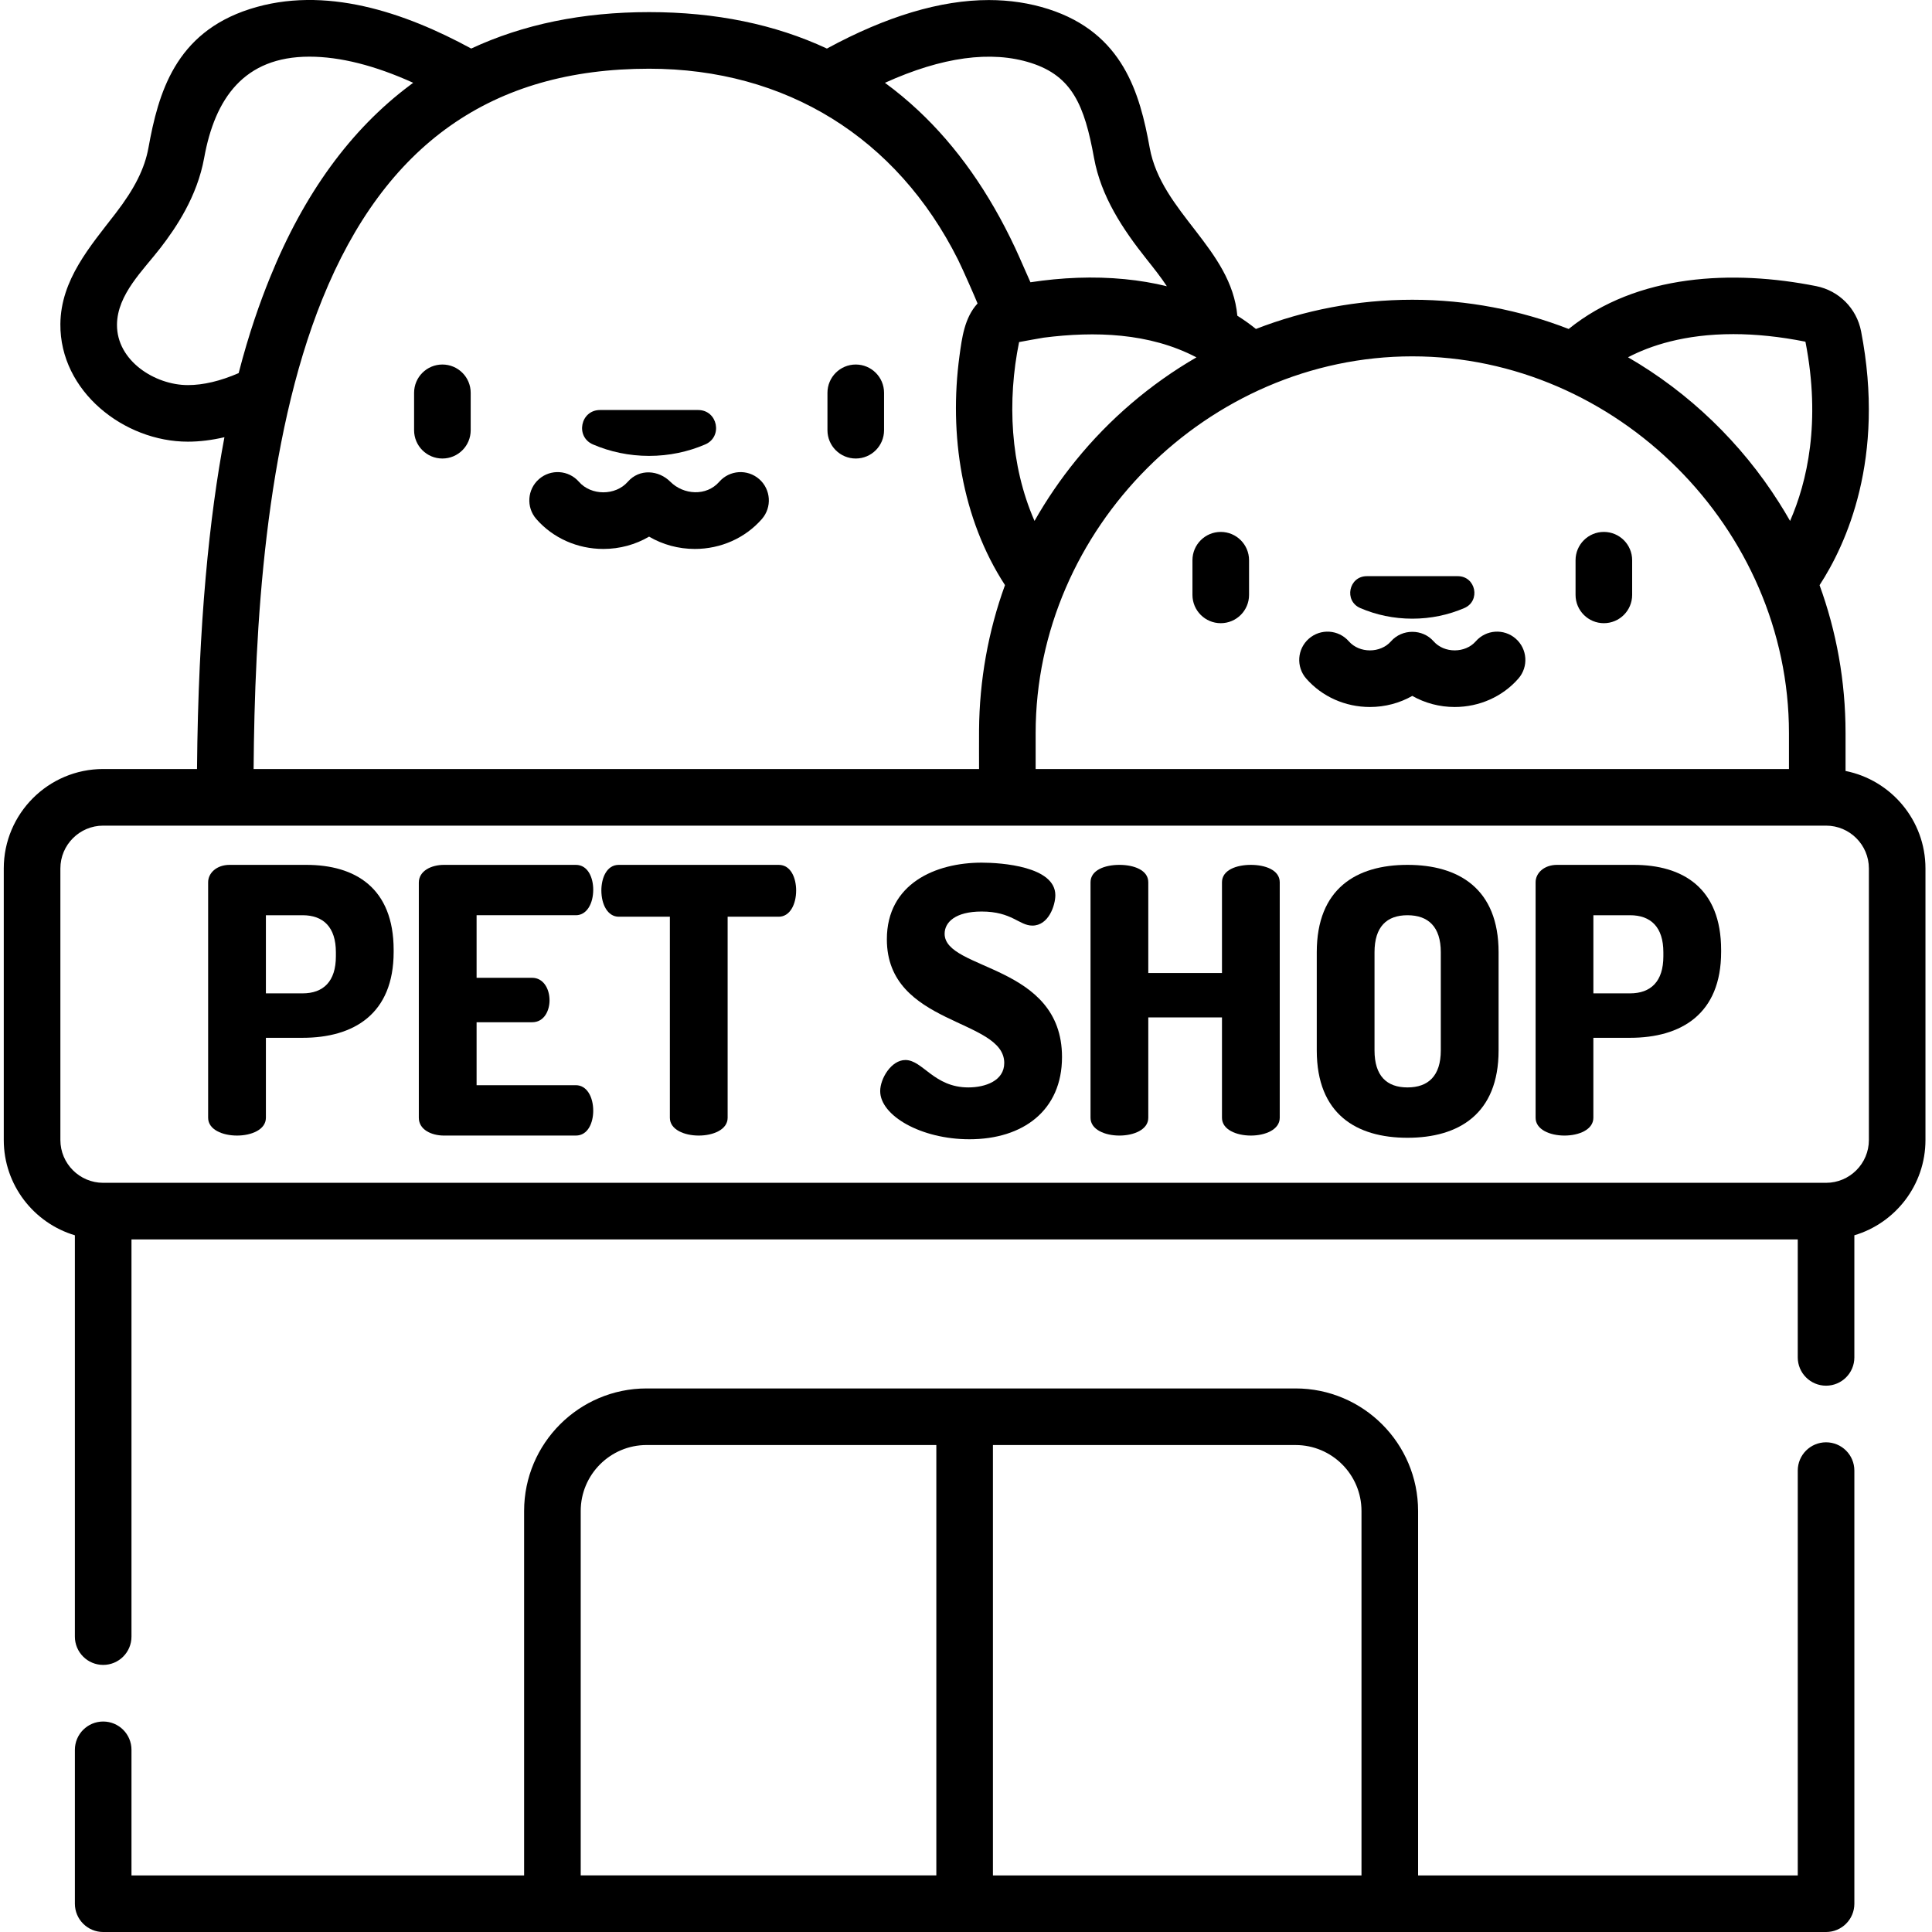
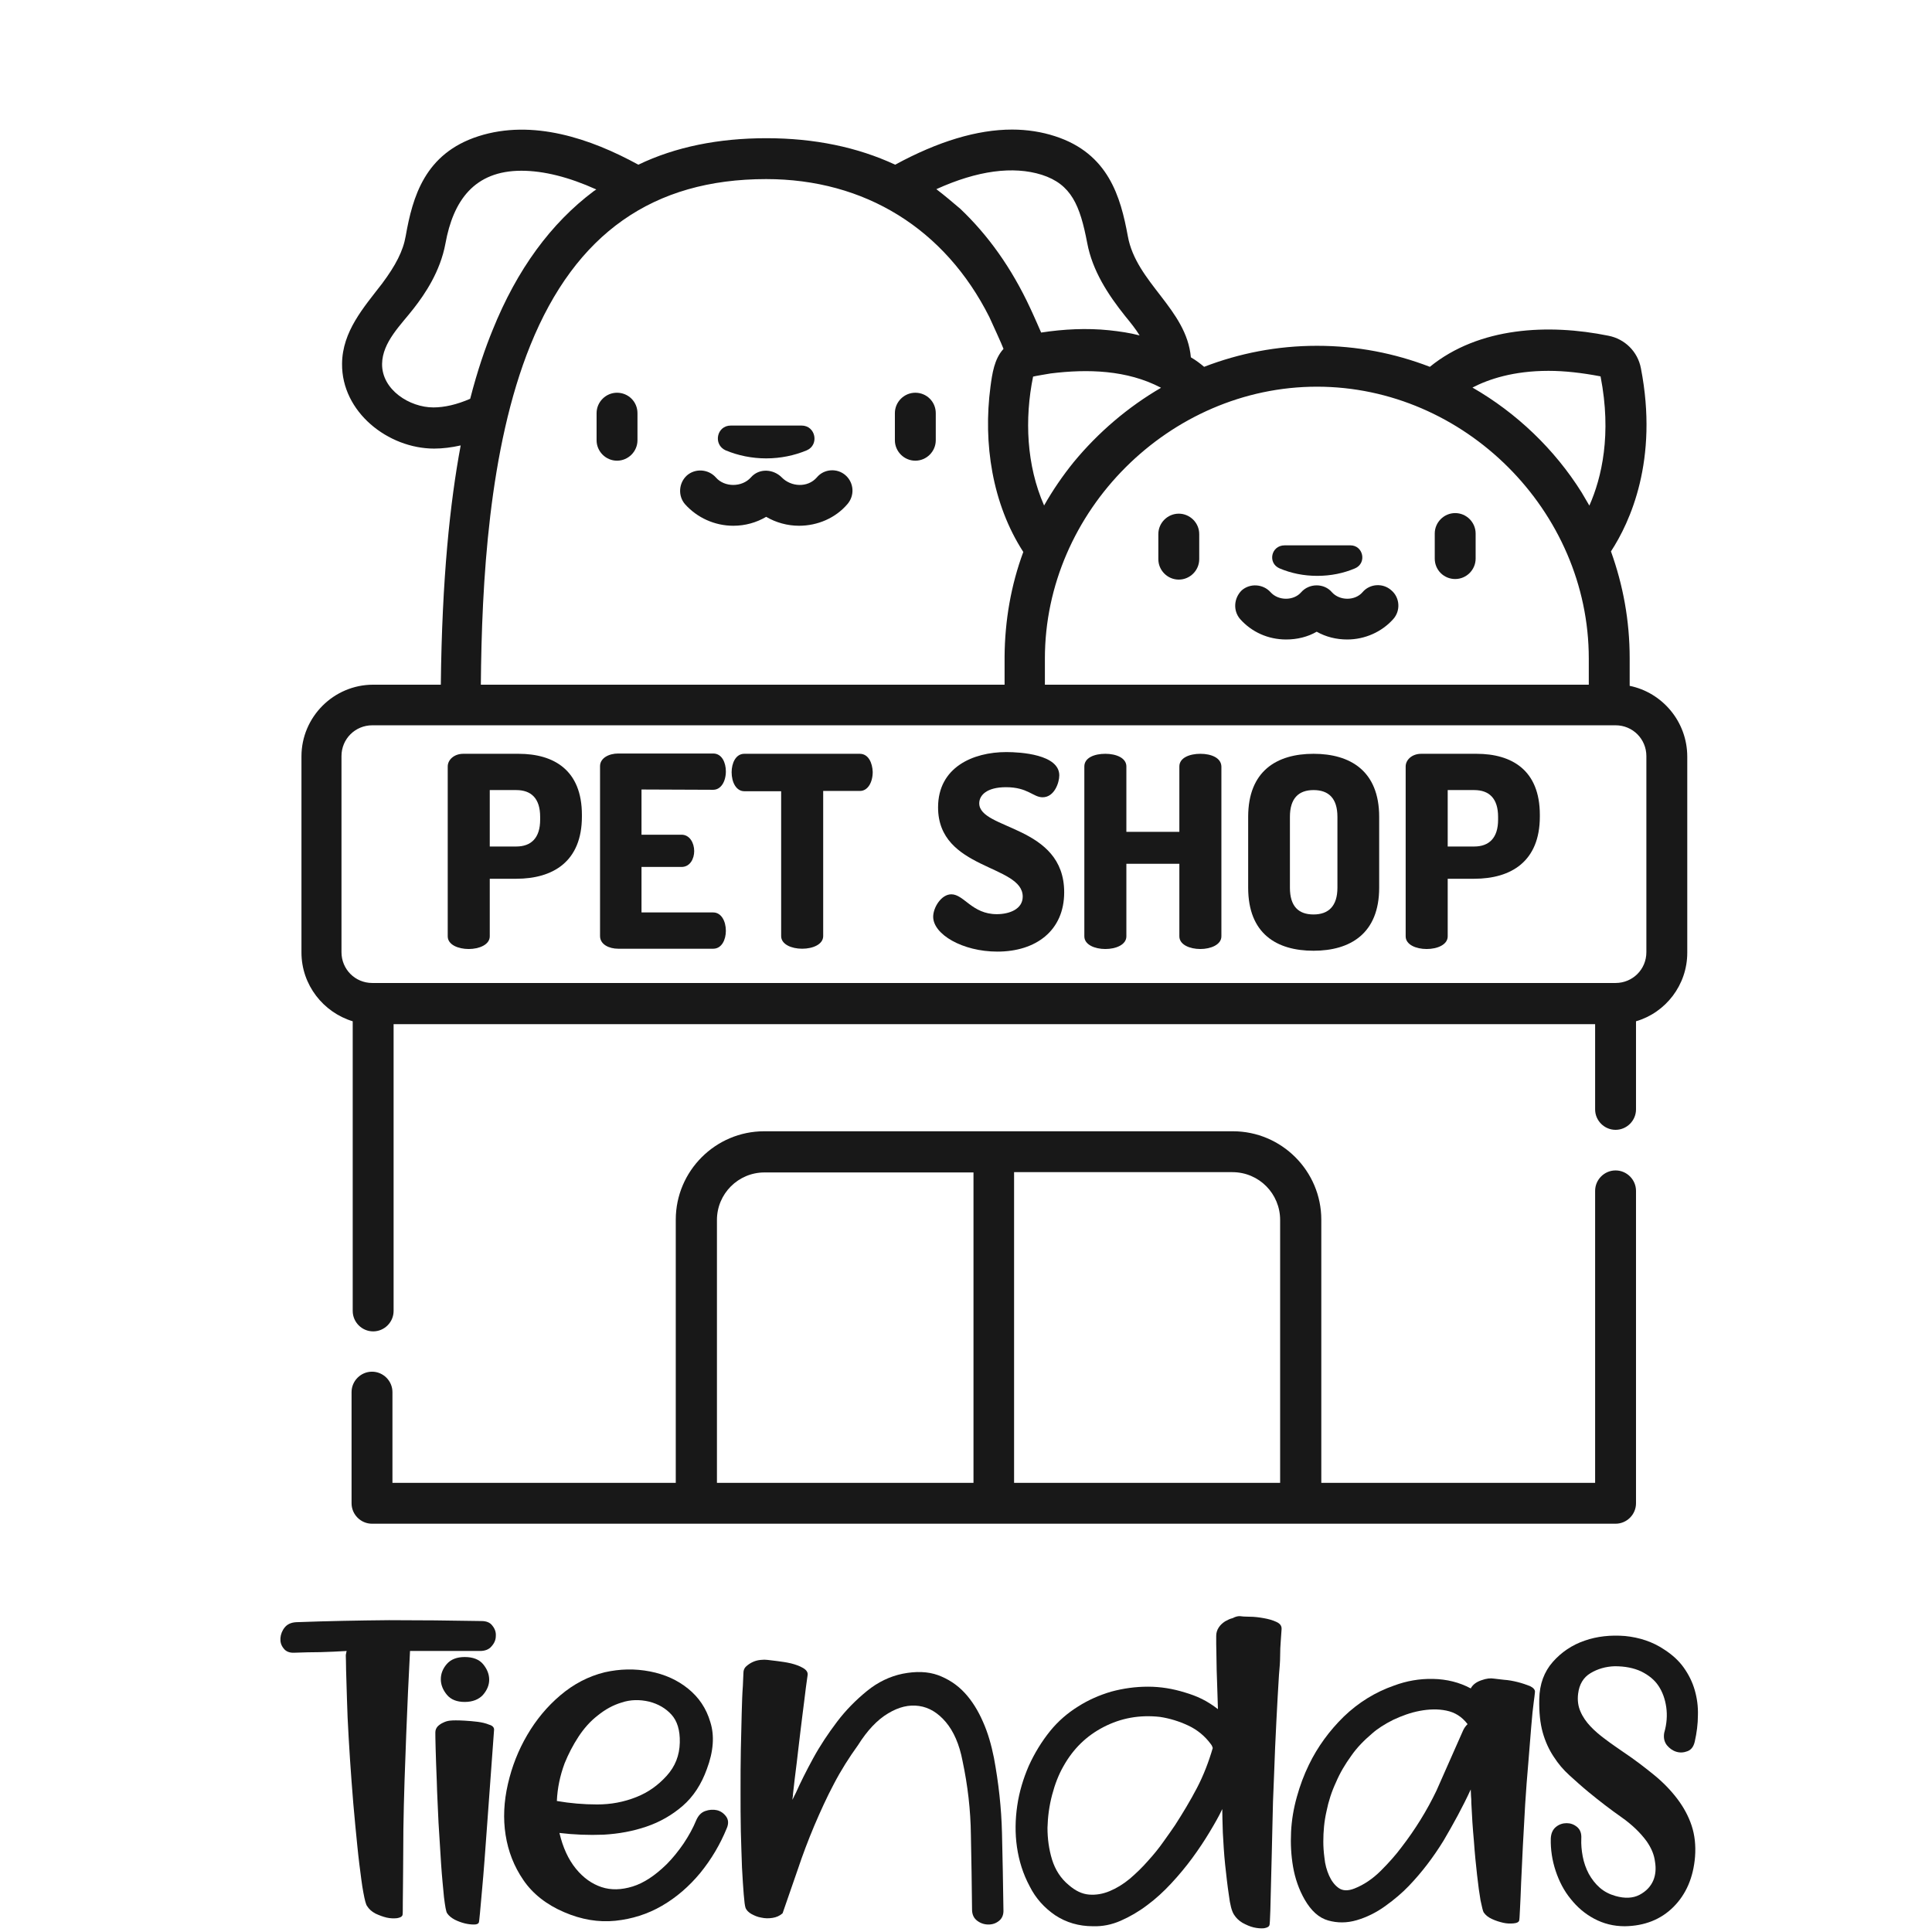
- <svg xmlns="http://www.w3.org/2000/svg" height="512pt" viewBox="-1 0 512 512.002" width="512pt">
-   <path d="m322.512 140.965c-4.141 0-7.5 3.359-7.5 7.5v9.188c0 4.145 3.359 7.5 7.5 7.5s7.5-3.355 7.5-7.5v-9.188c0-4.141-3.359-7.5-7.5-7.5zm0 0" />
-   <path d="m424.039 165.152c4.141 0 7.5-3.355 7.5-7.5v-9.188c0-4.141-3.359-7.5-7.5-7.5-4.141 0-7.5 3.359-7.5 7.5v9.188c0 4.145 3.359 7.5 7.5 7.5zm0 0" />
-   <path d="m359.492 161.145c4.191 1.805 8.859 2.812 13.785 2.812 4.922 0 9.594-1.008 13.781-2.812 4.398-1.895 3.059-8.453-1.73-8.453h-24.105c-4.789 0-6.129 6.559-1.73 8.453zm0 0" />
-   <path d="m345.164 179.832c4.184 4.785 10.336 7.531 16.879 7.531 4.012 0 7.875-1.035 11.23-2.941 3.355 1.906 7.223 2.941 11.234 2.941 6.543 0 12.695-2.746 16.879-7.531 2.727-3.121 2.41-7.859-.711-10.586-3.117-2.727-7.855-2.406-10.582.711-2.797 3.203-8.375 3.199-11.172 0-2.938-3.359-8.355-3.352-11.293 0-2.805 3.203-8.371 3.203-11.172 0-2.727-3.117-7.465-3.434-10.582-.711-3.121 2.727-3.438 7.465-.711 10.586zm0 0" />
-   <path d="m116.238 96.602c-4.141 0-7.5 3.355-7.5 7.5v9.91c0 4.145 3.359 7.5 7.5 7.5 4.145 0 7.5-3.355 7.5-7.5v-9.91c0-4.145-3.355-7.5-7.5-7.5zm0 0" />
-   <path d="m225.785 96.602c-4.141 0-7.5 3.355-7.5 7.5v9.91c0 4.145 3.359 7.5 7.5 7.5s7.5-3.355 7.5-7.5v-9.91c0-4.145-3.359-7.5-7.5-7.5zm0 0" />
-   <path d="m156.141 117.781c4.52 1.945 9.559 3.035 14.871 3.035s10.352-1.09 14.871-3.035c4.746-2.047 3.301-9.121-1.867-9.121h-26.008c-5.164 0-6.613 7.074-1.867 9.121zm0 0" />
-   <path d="m200.188 126.965c-3.121-2.723-7.855-2.406-10.582.715-3.418 3.906-9.473 3.473-12.945 0-3.109-3.113-8.195-3.547-11.293 0-3.254 3.719-9.695 3.719-12.945 0-2.727-3.121-7.465-3.441-10.582-.715-3.121 2.727-3.441 7.465-.711 10.586 4.402 5.035 10.879 7.926 17.766 7.926 4.344 0 8.52-1.152 12.117-3.262 3.602 2.113 7.777 3.262 12.121 3.262 6.887 0 13.363-2.891 17.766-7.926 2.727-3.121 2.406-7.855-.711-10.586zm0 0" />
-   <path d="m80.16 229.199h-20.312c-3.434 0-5.691 2.16-5.691 4.613v62.414c0 3.141 3.828 4.711 7.652 4.711 3.828 0 7.656-1.574 7.656-4.711v-21.195h9.715c13.543 0 24.141-6.281 24.141-22.77v-.492c0-16.484-10.203-22.57-23.16-22.57zm7.852 24.242c0 6.672-3.336 9.812-8.832 9.812h-9.715v-20.707h9.715c5.496 0 8.832 3.141 8.832 9.812zm0 0" />
-   <path d="m151.602 242.547c2.941 0 4.609-3.141 4.609-6.77 0-3.141-1.371-6.578-4.609-6.578h-34.938c-3.336 0-6.672 1.57-6.672 4.711v62.316c0 3.141 3.336 4.711 6.672 4.711h34.938c3.238 0 4.609-3.438 4.609-6.578 0-3.629-1.668-6.77-4.609-6.77h-26.301v-16.684h14.719c3.238 0 4.613-3.141 4.613-5.789 0-3.141-1.668-5.988-4.613-5.988h-14.719v-16.586h26.301zm0 0" />
-   <path d="m205.375 229.199h-42.395c-3.238 0-4.613 3.535-4.613 6.773 0 3.727 1.672 6.969 4.613 6.969h13.543v53.285c0 3.141 3.828 4.711 7.656 4.711 3.828 0 7.652-1.574 7.652-4.711v-53.285h13.543c2.945 0 4.613-3.242 4.613-6.969 0-3.238-1.375-6.773-4.613-6.773zm0 0" />
-   <path d="m249.336 247.453c0-3.043 2.844-5.887 9.812-5.887 8.047 0 9.914 3.727 13.445 3.727 4.316 0 6.082-5.395 6.082-8.047 0-7.652-14.324-8.633-19.527-8.633-12.266 0-25.121 5.594-25.121 20.312 0 22.965 31.109 20.902 31.109 32.777 0 4.711-5.004 6.477-9.52 6.477-9.125 0-12.07-7.262-16.684-7.262-3.727 0-6.672 4.906-6.672 8.242 0 6.477 10.793 12.758 23.648 12.758 14.23 0 24.535-7.652 24.535-21.785 0-24.73-31.109-22.867-31.109-32.68zm0 0" />
-   <path d="m330.488 229.199c-3.824 0-7.652 1.375-7.652 4.613v24.043h-19.527v-24.043c0-3.238-3.828-4.613-7.656-4.613s-7.652 1.375-7.652 4.613v62.414c0 3.141 3.824 4.711 7.652 4.711s7.656-1.574 7.656-4.711v-26.594h19.527v26.594c0 3.141 3.828 4.711 7.652 4.711 3.828 0 7.656-1.574 7.656-4.711v-62.414c0-3.238-3.828-4.613-7.656-4.613zm0 0" />
-   <path d="m371.996 229.199c-13.539 0-24.039 6.281-24.039 23.16v26.008c0 16.879 10.5 23.156 24.039 23.156 13.543 0 24.145-6.277 24.145-23.156v-26.008c0-16.879-10.602-23.16-24.145-23.16zm8.832 49.168c0 6.77-3.336 9.812-8.832 9.812-5.492 0-8.734-3.043-8.734-9.812v-26.008c0-6.77 3.242-9.812 8.734-9.812 5.496 0 8.832 3.043 8.832 9.812zm0 0" />
-   <path d="m431.957 229.199h-20.316c-3.434 0-5.691 2.16-5.691 4.613v62.414c0 3.141 3.828 4.711 7.656 4.711s7.652-1.574 7.652-4.711v-21.195h9.715c13.543 0 24.145-6.281 24.145-22.77v-.492c0-16.484-10.207-22.57-23.16-22.57zm7.852 24.242c0 6.672-3.336 9.812-8.832 9.812h-9.715v-20.707h9.715c5.496 0 8.832 3.141 8.832 9.812zm0 0" />
-   <path d="m482.926 512.004c4.145 0 7.5-3.359 7.5-7.5v-114.777c0-4.145-3.355-7.5-7.5-7.5-4.141 0-7.5 3.355-7.5 7.5v107.277h-100.617v-96.578c0-17.906-14.562-32.473-32.465-32.473h-171.984c-17.902 0-32.465 14.566-32.465 32.473v96.578h-104.051v-33.281c0-4.141-3.355-7.5-7.5-7.5-4.141 0-7.5 3.359-7.5 7.5v40.781c0 4.141 3.359 7.5 7.5 7.5zm-123.117-111.578v96.578h-97.672v-114.051h80.207c9.629 0 17.465 7.836 17.465 17.473zm-206.914 0c0-9.637 7.832-17.477 17.465-17.477h76.777v114.051h-94.242zm0 0" />
-   <path d="m488.09 204.316v-10.062c0-13.754-2.434-26.949-6.887-39.18 6.992-10.719 17.551-33.535 11.004-67.281-1.18-6.066-5.855-10.766-11.91-11.969-21.918-4.363-47.469-3.297-65.582 11.355-12.859-4.996-26.836-7.742-41.441-7.742-14.605 0-28.578 2.746-41.441 7.742-1.316-1.066-2.949-2.27-4.926-3.512-1.617-17.781-20.125-27.383-23.227-44.516-2.613-14.449-7.062-30.395-26.844-36.746-4.945-1.586-10.262-2.391-15.793-2.391-12.797 0-27.215 4.324-42.902 12.855-13.773-6.422-29.492-9.66-47.129-9.66-17.633 0-33.355 3.234-47.137 9.656-17.57-9.555-38.797-16.844-58.688-10.461-19.781 6.348-24.227 22.297-26.844 36.746-.992 5.496-3.672 10.848-8.68 17.355-6.762 8.785-14.555 17.625-14.664 29.371-.16 17.832 16.867 31.172 33.777 31.172 3.141 0 6.383-.41 9.699-1.18-3.926 20.859-6.922 49.004-7.266 87.93h-24.867c-14.523 0-26.344 11.82-26.344 26.348v71.965c0 11.922 7.965 22.016 18.844 25.254v106.355c0 4.141 3.359 7.5 7.5 7.5 4.145 0 7.5-3.359 7.5-7.5v-105.262h441.582v31.266c0 4.141 3.359 7.5 7.5 7.5 4.145 0 7.5-3.359 7.5-7.5v-32.359c10.883-3.238 18.844-13.328 18.844-25.25v-71.969c0-12.758-9.117-23.426-21.18-25.832zm-57.648-109.633c5.855-3.066 14.953-6.137 27.914-6.137 5.98 0 12.379.668 19.012 1.988.059.012.102.055.113.117 4.121 21.23.418 37.082-4.09 47.402-.93-1.648-1.918-3.27-2.93-4.867-9.973-15.773-23.855-29.168-40.02-38.504zm-57.164-.246c54.145 0 99.816 45.637 99.816 99.816v9.551h-199.637v-9.551c0-54.156 45.66-99.816 99.82-99.816zm-97.73-4.949c13.598-1.742 28.012-1.297 40.414 5.16.039.02.082.031.121.051-12.211 7.059-23.117 16.391-32 27.344-4.039 4.98-7.746 10.391-10.922 16.008-.016-.035-.031-.07-.047-.105-6.402-14.664-7.219-31.723-4.043-47.293.008-.039 6.457-1.16 6.477-1.164zm-42.031-67.543c15.125-6.852 28.18-8.645 38.738-5.254 10.875 3.492 14.145 11.203 16.668 25.137 1.852 10.242 7.617 18.918 13.984 26.918 1.863 2.34 3.75 4.715 5.324 7.113-3.566-.879-7.293-1.5-11.156-1.879-8.285-.812-16.742-.43-24.996.824-.035.008-2.875-6.594-4.027-9.047-6.914-14.758-15.492-26.922-25.703-36.484-2.793-2.613-5.742-5.074-8.832-7.328zm-184.738 80.109c-8.699 0-18.863-6.422-18.777-16.039.074-8.02 6.984-14.422 11.551-20.359 4.062-5.277 9.684-13.492 11.555-23.828 2.852-15.77 10.582-26.812 27.875-26.812 8.137 0 17.355 2.324 27.512 6.922-.289.211-.574.434-.859.648-15.684 11.727-28.086 28.746-37.098 51.008-2.637 6.512-5.547 14.645-8.293 25.285-4.859 2.109-9.375 3.176-13.465 3.176zm35.66-22.836c16.617-41.051 44.938-61.008 86.574-61.008 36.254 0 65.656 18.281 81.859 50.578 1.234 2.465 4.637 10.227 5.191 11.637-.016.016-.031.035-.047.051-3.414 3.746-4.098 9.059-4.754 13.926-2.789 20.676.555 42.957 12.07 60.656-4.461 12.266-6.777 25.328-6.871 38.383-.023 3.453 0 6.91 0 10.363h-192.254c.281-36.852 2.934-86.785 18.23-124.586zm409.836 222.898c0 6.254-5.09 11.344-11.348 11.344h-456.582c-6.254 0-11.344-5.09-11.344-11.344v-71.969c0-6.254 5.09-11.344 11.344-11.344h456.582c6.258 0 11.348 5.09 11.348 11.344zm0 0" />
+ <svg xmlns="http://www.w3.org/2000/svg" version="1.1" id="Layer_1" x="0px" y="0px" viewBox="-304 65 671 671" style="enable-background:new -304 65 671 671;" xml:space="preserve">
+   <style type="text/css">
+ 	.st0{fill:#181818;}
+ 	.st1{fill:none;}
+ 	.st2{enable-background:new    ;}
+ </style>
+   <path class="st0" d="M105.4,243.4c-3.9,0-7.1,3.2-7.1,7.1v8.7c0,3.9,3.2,7.1,7.1,7.1s7.1-3.2,7.1-7.1v-8.7  C112.5,246.5,109.2,243.4,105.4,243.4z" />
+   <path class="st0" d="M201.4,266.1c3.9,0,7.1-3.2,7.1-7.1v-8.7c0-3.9-3.2-7.1-7.1-7.1s-7.1,3.2-7.1,7.1v8.7  C194.3,263,197.5,266.1,201.4,266.1z" />
+   <path class="st0" d="M140.4,262.4c4,1.7,8.4,2.6,13.1,2.6s9.1-0.9,13.1-2.6c4.2-1.8,2.9-8-1.6-8h-22.8  C137.4,254.4,136.2,260.6,140.4,262.4z" />
+   <path class="st0" d="M126.7,280c4,4.5,9.7,7.1,16,7.1c3.8,0,7.5-0.9,10.6-2.7c3.2,1.8,6.8,2.7,10.6,2.7c6.1,0,12-2.6,16-7.1  c2.6-2.9,2.3-7.5-0.7-10c-2.9-2.6-7.5-2.3-10,0.7c-2.6,3-7.9,3-10.6,0c-2.7-3.2-7.9-3.2-10.7,0c-2.6,3-7.9,3-10.6,0  c-2.6-2.9-7.1-3.2-10-0.7C124.5,272.7,124.2,277.1,126.7,280z" />
+   <path class="st0" d="M-89.7,201.4c-3.9,0-7.1,3.2-7.1,7.1v9.4c0,3.9,3.2,7.1,7.1,7.1c3.9,0,7.1-3.2,7.1-7.1v-9.4  C-82.6,204.5-85.8,201.4-89.7,201.4z" />
+   <path class="st0" d="M13.9,201.4c-3.9,0-7.1,3.2-7.1,7.1v9.4c0,3.9,3.2,7.1,7.1,7.1s7.1-3.2,7.1-7.1v-9.4  C21,204.5,17.8,201.4,13.9,201.4z" />
+   <path class="st0" d="M-52,221.4c4.3,1.8,9.1,2.8,14.1,2.8s9.8-1,14.1-2.8c4.4-1.9,3.1-8.6-1.8-8.6h-24.6  C-55.1,212.8-56.4,219.4-52,221.4z" />
+   <path class="st0" d="M-10.3,230.1c-2.9-2.6-7.5-2.3-10,0.7c-3.2,3.7-9,3.3-12.2,0c-2.9-2.9-7.8-3.3-10.7,0c-3.1,3.5-9.2,3.5-12.2,0  c-2.6-2.9-7.1-3.2-10-0.7c-2.9,2.6-3.2,7.1-0.7,10c4.2,4.7,10.3,7.5,16.8,7.5c4.1,0,8-1.1,11.4-3.1c3.4,2,7.4,3.1,11.4,3.1  c6.5,0,12.7-2.7,16.8-7.5C-7.1,237.1-7.4,232.7-10.3,230.1z" />
+   <path class="st0" d="M-123.9,326.8h-19.2c-3.2,0-5.4,2.1-5.4,4.4v59c0,2.9,3.6,4.4,7.3,4.4c3.6,0,7.3-1.5,7.3-4.4v-20h9.2  c12.8,0,22.8-6,22.8-21.6V348C-101.9,332.5-111.6,326.8-123.9,326.8z M-116.4,349.7c0,6.3-3.1,9.3-8.3,9.3h-9.2v-19.6h9.2  c5.2,0,8.3,2.9,8.3,9.3V349.7z" />
+   <path class="st0" d="M-56.3,339.3c2.7,0,4.4-2.9,4.4-6.4c0-2.9-1.3-6.2-4.4-6.2h-33c-3.1,0-6.3,1.5-6.3,4.4v59  c0,2.9,3.1,4.4,6.3,4.4h33c3,0,4.4-3.2,4.4-6.2c0-3.4-1.6-6.4-4.4-6.4h-24.9v-15.8h13.9c3,0,4.4-2.9,4.4-5.5c0-2.9-1.6-5.7-4.4-5.7  h-13.9v-15.7L-56.3,339.3L-56.3,339.3z" />
+   <path class="st0" d="M-5.4,326.8h-40.1c-3,0-4.4,3.3-4.4,6.4c0,3.5,1.6,6.6,4.4,6.6h12.8v50.3c0,2.9,3.6,4.4,7.3,4.4  c3.7,0,7.3-1.5,7.3-4.4v-50.4h12.8c2.7,0,4.4-3,4.4-6.6C-1,330.1-2.3,326.8-5.4,326.8z" />
+   <path class="st0" d="M36.1,344c0-2.8,2.6-5.6,9.3-5.6c7.6,0,9.4,3.5,12.7,3.5c4.1,0,5.8-5.1,5.8-7.6c0-7.3-13.5-8.1-18.4-8.1  c-11.6,0-23.7,5.3-23.7,19.2c0,21.8,29.4,19.8,29.4,31c0,4.4-4.7,6.1-9,6.1c-8.6,0-11.4-6.9-15.8-6.9c-3.5,0-6.3,4.6-6.3,7.8  c0,6.1,10.2,12.1,22.3,12.1c13.4,0,23.2-7.3,23.2-20.6C65.6,351.5,36.1,353.3,36.1,344z" />
+   <path class="st0" d="M112.9,326.8c-3.6,0-7.3,1.3-7.3,4.4v22.7H87.2v-22.7c0-3-3.6-4.4-7.3-4.4s-7.3,1.3-7.3,4.4v59  c0,2.9,3.6,4.4,7.3,4.4s7.3-1.5,7.3-4.4V365h18.4v25.2c0,2.9,3.6,4.4,7.3,4.4c3.6,0,7.3-1.5,7.3-4.4v-59  C120.1,328.1,116.5,326.8,112.9,326.8z" />
+   <path class="st0" d="M152.2,326.8c-12.8,0-22.7,6-22.7,21.9v24.6c0,16,9.9,21.9,22.7,21.9s22.8-6,22.8-21.9v-24.6  C175,332.7,164.9,326.8,152.2,326.8z M160.5,373.3c0,6.4-3.1,9.3-8.3,9.3c-5.2,0-8.2-2.8-8.2-9.3v-24.6c0-6.4,3-9.3,8.2-9.3  s8.3,2.8,8.3,9.3V373.3z" />
+   <path class="st0" d="M208.8,326.8h-19.2c-3.2,0-5.4,2.1-5.4,4.4v59c0,2.9,3.6,4.4,7.3,4.4s7.3-1.5,7.3-4.4v-20h9.2  c12.8,0,22.8-6,22.8-21.6V348C230.8,332.5,221.1,326.8,208.8,326.8z M216.3,349.7c0,6.3-3.1,9.3-8.3,9.3h-9.2v-19.6h9.2  c5.2,0,8.3,2.9,8.3,9.3V349.7z" />
+   <path class="st0" d="M257.1,594.2c3.9,0,7.1-3.2,7.1-7.1V478.6c0-3.9-3.2-7.1-7.1-7.1s-7.1,3.2-7.1,7.1V580h-95.1v-91.4  c0-16.9-13.8-30.7-30.7-30.7H-38.6c-16.9,0-30.7,13.8-30.7,30.7V580h-98.4v-31.5c0-3.9-3.2-7.1-7.1-7.1c-3.9,0-7.1,3.2-7.1,7.1v38.6  c0,3.9,3.2,7.1,7.1,7.1L257.1,594.2L257.1,594.2z M140.6,488.7V580H48.2V472.1H124C133.3,472.1,140.6,479.6,140.6,488.7z M-55,488.7  c0-9.1,7.4-16.5,16.5-16.5h72.6V580H-55V488.7L-55,488.7z" />
+   <path class="st0" d="M262,303.2v-9.6c0-13.1-2.3-25.4-6.5-37.1c6.6-10.1,16.6-31.7,10.4-63.6c-1.1-5.8-5.6-10.2-11.3-11.3  c-20.7-4.2-44.9-3.1-62,10.8c-12.2-4.7-25.3-7.3-39.2-7.3s-27,2.6-39.2,7.3c-1.2-1-2.7-2.2-4.6-3.3c-1.5-16.8-19-25.9-21.9-42.1  c-2.5-13.6-6.7-28.7-25.3-34.7c-4.6-1.5-9.7-2.3-14.9-2.3c-12.1,0-25.7,4.1-40.6,12.2c-13.1-6.1-28.1-9.2-44.7-9.2s-31.6,3-44.5,9.2  c-16.6-9.1-36.7-15.9-55.5-9.9c-18.7,6-22.9,21.1-25.3,34.7c-0.9,5.2-3.5,10.2-8.2,16.5c-6.4,8.3-13.8,16.6-13.9,27.8  c-0.2,16.8,16,29.5,32,29.5c2.9,0,6.1-0.4,9.2-1.1c-3.7,19.8-6.5,46.3-6.9,83.1h-23.5c-13.7,0-24.9,11.2-24.9,24.9v68.1  c0,11.3,7.6,20.8,17.8,23.9v100.6c0,3.9,3.2,7.1,7.1,7.1s7.1-3.2,7.1-7.1v-99.6H250v29.6c0,3.9,3.2,7.1,7.1,7.1s7.1-3.2,7.1-7.1  v-30.6c10.3-3,17.8-12.6,17.8-23.8v-68.1C282,315.6,273.3,305.5,262,303.2z M207.4,199.6c5.6-2.9,14.2-5.8,26.4-5.8  c5.7,0,11.7,0.7,18,1.9c0.1,0,0.1,0.1,0.1,0.1c3.9,20,0.4,35.1-3.9,44.8c-0.9-1.5-1.8-3.1-2.7-4.6  C235.9,221,222.7,208.4,207.4,199.6z M153.4,199.3c51.2,0,94.4,43.1,94.4,94.4v9.1H58.9v-9.1C58.9,242.5,102.2,199.3,153.4,199.3z   M60.9,194.7c12.9-1.6,26.5-1.2,38.2,4.9c0,0,0.1,0,0.1,0.1c-11.5,6.7-21.8,15.5-30.3,25.8c-3.8,4.7-7.3,9.8-10.3,15.1v-0.1  c-6.1-13.9-6.8-30-3.8-44.7C54.9,195.7,60.9,194.7,60.9,194.7z M21.2,130.7c14.3-6.5,26.7-8.1,36.6-5c10.3,3.3,13.3,10.6,15.8,23.7  c1.8,9.6,7.2,17.9,13.2,25.4c1.8,2.2,3.6,4.4,5,6.7c-3.4-0.9-6.9-1.4-10.6-1.8c-7.8-0.8-15.8-0.4-23.6,0.8c0,0-2.7-6.2-3.8-8.5  c-6.5-14-14.7-25.4-24.3-34.5C26.9,135.3,24.1,132.9,21.2,130.7z M-153.5,206.5c-8.2,0-17.9-6.1-17.8-15.1c0.1-7.6,6.6-13.6,11-19.3  c3.9-5,9.2-12.8,11-22.5c2.7-14.9,10-25.3,26.4-25.3c7.7,0,16.5,2.2,26,6.5c-0.3,0.2-0.6,0.4-0.9,0.6  c-14.8,11.1-26.6,27.1-35.1,48.2c-2.5,6.1-5.2,13.8-7.8,23.9C-145.3,205.5-149.6,206.5-153.5,206.5z M-119.8,184.9  c15.7-38.8,42.6-57.7,81.9-57.7c34.3,0,62.1,17.3,77.5,47.9c1.1,2.4,4.4,9.6,4.9,11c0,0,0,0,0,0.1c-3.2,3.5-3.9,8.6-4.5,13.1  c-2.6,19.6,0.6,40.7,11.4,57.4c-4.3,11.6-6.4,23.9-6.5,36.3c0,3.3,0,6.5,0,9.8H-137C-136.7,267.8-134.3,220.7-119.8,184.9z   M267.8,395.7c0,6-4.8,10.7-10.7,10.7h-431.8c-6,0-10.7-4.8-10.7-10.7v-68.1c0-6,4.8-10.7,10.7-10.7h431.8c6,0,10.7,4.8,10.7,10.7  V395.7L267.8,395.7z" />
+   <rect x="-155.1" y="629.9" class="st1" width="399.6" height="114.6" />
+   <g class="st2">
+     <path class="st0" d="M-136.8,628c1.7,0,3,0.5,3.8,1.6c0.9,1.1,1.3,2.3,1.2,3.6c0,1.3-0.5,2.5-1.5,3.6c-0.9,1.1-2.3,1.6-4,1.6h-24.3   v0.1l-0.7,14.2c-0.2,4.2-0.4,8.9-0.6,14.3c-0.2,5.3-0.4,10.9-0.6,16.5c-0.2,5.7-0.3,11.3-0.4,16.7c0,5.5-0.1,10.4-0.1,14.7   c0,4.3-0.1,7.9-0.1,10.6c0,2.8,0,4.3-0.1,4.6c-0.2,0.6-0.8,0.9-1.9,1.1c-1.1,0.1-2.3,0.1-3.6-0.2c-1.3-0.3-2.6-0.8-3.9-1.4   c-1.3-0.7-2.2-1.5-2.9-2.6c-0.4-0.5-0.8-2-1.3-4.7c-0.5-2.6-0.9-6-1.4-9.9c-0.5-4-0.9-8.4-1.4-13.4c-0.5-5-0.9-10-1.3-15.3   c-0.4-5.1-0.7-10.1-1-15.1c-0.3-5-0.5-9.5-0.6-13.5c-0.1-4-0.2-7.4-0.3-10.1c0-2.7-0.1-4.3-0.1-4.9c0-0.3,0-0.5,0.1-0.8   c0-0.2,0.1-0.5,0.2-0.9c-3,0.2-6,0.3-9,0.4c-3,0-6,0.1-9.1,0.2c-1.7,0.1-3-0.4-3.8-1.5c-0.9-1.1-1.2-2.3-1.1-3.6   c0.1-1.3,0.6-2.6,1.5-3.7c0.9-1.1,2.2-1.7,4-1.8c10.8-0.4,21.5-0.6,32.2-0.7C-158.3,627.7-147.6,627.8-136.8,628z" />
+     <path class="st0" d="M-132.4,665.7c-0.9,12.2-1.7,23.2-2.4,32.9c-0.3,4.2-0.6,8.2-0.9,12.2c-0.3,4-0.6,7.6-0.9,10.8   c-0.3,3.2-0.5,5.8-0.7,7.8c-0.2,2-0.3,3.1-0.4,3.3c-0.2,0.5-0.8,0.7-1.7,0.7c-0.9,0-2-0.1-3.2-0.4c-1.2-0.3-2.3-0.7-3.5-1.3   c-1.1-0.6-2-1.3-2.6-2.2c-0.4-0.6-0.7-2.4-1.1-5.6c-0.3-3.2-0.7-7-1-11.5c-0.3-4.5-0.6-9.3-0.9-14.4c-0.2-5.1-0.5-9.9-0.6-14.3   c-0.2-4.4-0.3-8.3-0.4-11.4c-0.1-3.2-0.1-5-0.1-5.6c0-0.9,0.3-1.5,0.8-2.1c0.5-0.5,1.2-1,1.9-1.3c0.8-0.4,1.5-0.6,2.3-0.7   c0.8-0.1,1.5-0.1,2.1-0.1s1.6,0,3.1,0.1c1.5,0.1,3,0.2,4.5,0.4c1.5,0.2,2.8,0.5,4,1C-133,664.3-132.4,664.9-132.4,665.7z    M-142.6,656.1c-2.7,0-4.8-0.8-6.2-2.5c-1.4-1.7-2.1-3.5-2.1-5.4c0-1.9,0.7-3.7,2.1-5.3c1.4-1.6,3.5-2.4,6.2-2.4   c2.8,0,5,0.8,6.4,2.5c1.4,1.7,2.1,3.5,2.1,5.4c0,1.9-0.8,3.7-2.2,5.3C-137.7,655.2-139.8,656.1-142.6,656.1z" />
+     <path class="st0" d="M-62.2,697.2c0.7-1.6,1.7-2.7,3.1-3.2c1.4-0.5,2.8-0.6,4.1-0.3c1.3,0.3,2.4,1.1,3.2,2.2   c0.8,1.1,0.9,2.5,0.2,4.1c-2.3,5.6-5.3,10.7-9.2,15.5c-3.9,4.7-8.3,8.5-13.3,11.4c-5,2.9-10.4,4.6-16.2,5.2   c-5.8,0.6-11.8-0.4-17.8-3c-6.1-2.6-10.9-6.4-14.1-11.1c-3.3-4.8-5.3-10-6.2-15.7c-0.9-5.7-0.6-11.6,0.8-17.7   c1.4-6.1,3.6-11.7,6.7-17c3.1-5.3,6.9-9.9,11.5-13.8c4.6-3.9,9.7-6.6,15.4-8c5.3-1.2,10.5-1.3,15.7-0.3c5.2,1,9.6,3,13.3,6   c3.7,3,6.3,6.8,7.7,11.6c1.5,4.7,1.1,10.2-1.2,16.3c-1.9,5.3-4.7,9.6-8.4,12.8c-3.7,3.2-7.9,5.6-12.6,7.2   c-4.7,1.6-9.6,2.5-14.9,2.8c-5.2,0.2-10.3,0-15.3-0.6c1.2,5.1,3.1,9.2,5.7,12.4c2.6,3.2,5.6,5.3,8.9,6.4c3.3,1.1,6.9,1,10.8-0.2   c3.9-1.2,7.8-3.8,11.8-7.7c2.2-2.2,4.1-4.6,5.9-7.2C-64.8,702.6-63.3,699.9-62.2,697.2z M-67.9,670.2c0.1-4.3-0.9-7.5-2.9-9.7   c-2-2.2-4.6-3.7-7.7-4.5c-3.4-0.8-6.6-0.7-9.6,0.3c-3,0.9-5.7,2.4-8.3,4.5c-2.6,2-4.8,4.5-6.7,7.4c-1.9,2.9-3.5,6-4.8,9.2   c-1.6,4.3-2.5,8.6-2.7,13.1c4.6,0.8,9.3,1.2,14,1.2c4.7,0,9.2-0.8,13.7-2.6c4-1.6,7.4-4,10.4-7.3S-68,674.7-67.9,670.2z" />
+     <path class="st0" d="M41.2,675.5c1.6,8.6,2.6,17.4,2.8,26.2c0.2,8.9,0.4,17.7,0.5,26.5c0.1,1.7-0.4,3-1.5,3.9   c-1.1,0.9-2.3,1.3-3.7,1.3c-1.4,0-2.7-0.4-3.9-1.3c-1.2-0.9-1.8-2.2-1.8-3.9c-0.1-8.6-0.2-17.2-0.4-25.9   c-0.1-8.7-1.1-17.2-2.9-25.7c-1.1-5.8-3.1-10.3-5.8-13.5c-2.7-3.2-5.8-5.1-9.3-5.6c-3.5-0.5-7,0.3-10.8,2.6   c-3.7,2.2-7.2,5.9-10.4,11c-3.1,4.3-5.9,8.7-8.4,13.5c-2.5,4.7-4.7,9.6-6.8,14.5c-2.1,5-4,10-5.7,15.1c-1.8,5.1-3.5,10.2-5.3,15.3   c-1,0.9-2.2,1.4-3.5,1.6c-1.3,0.2-2.6,0.2-3.9-0.1c-1.3-0.2-2.4-0.7-3.5-1.3c-1-0.6-1.7-1.3-2-2.2c-0.2-0.6-0.4-2.1-0.6-4.6   c-0.2-2.5-0.4-5.6-0.6-9.3c-0.1-3.7-0.3-7.8-0.4-12.5c-0.1-4.6-0.1-9.4-0.1-14.2s0-9.6,0.1-14.3c0.1-4.7,0.2-8.9,0.3-12.6   c0.1-3.7,0.2-6.9,0.4-9.4c0.1-2.5,0.2-4,0.2-4.6c0-0.9,0.3-1.7,1-2.3c0.7-0.6,1.4-1.1,2.3-1.5c0.9-0.4,1.7-0.6,2.7-0.7   c0.9-0.1,1.7-0.1,2.4,0c0.7,0.1,1.8,0.2,3.3,0.4s3.1,0.4,4.8,0.8c1.6,0.4,3,0.9,4.2,1.6c1.2,0.7,1.7,1.5,1.6,2.4   c-0.4,2.7-0.8,5.8-1.2,9.2c-0.4,3.4-0.9,6.8-1.3,10.4c-0.4,3.6-0.9,7.3-1.3,11c-0.5,3.7-0.9,7.4-1.3,10.9c0,0.4,0,0.7-0.1,1   c0,0.3-0.1,0.6-0.1,0.9c0.2-0.4,0.4-0.8,0.6-1.2c0.2-0.4,0.4-0.8,0.6-1.2c1.6-3.6,3.6-7.6,6-12s5.2-8.6,8.3-12.7   c3.1-4.1,6.6-7.6,10.4-10.7c3.8-3.1,8-5.1,12.4-6c4.6-0.9,8.7-0.8,12.3,0.5c3.5,1.3,6.6,3.3,9.2,6.1c2.6,2.8,4.7,6.2,6.4,10.1   C39.1,666.8,40.3,671,41.2,675.5z" />
+     <path class="st0" d="M126.6,626.3c0.7,0.1,1.8,0.2,3.4,0.2c1.6,0,3.2,0.2,4.9,0.5c1.7,0.3,3.1,0.7,4.4,1.3c1.3,0.6,1.9,1.4,1.8,2.6   c-0.1,1.2-0.2,2.6-0.3,4.3c-0.1,1.3-0.2,3-0.2,5c0,2-0.2,4.2-0.4,6.5c-0.3,4.7-0.6,10.1-0.9,16c-0.3,6-0.6,12.2-0.8,18.6   c-0.3,6.3-0.5,12.6-0.6,18.7c-0.1,6.1-0.3,11.6-0.4,16.5c-0.1,4.9-0.2,8.9-0.3,12c-0.1,3.1-0.2,4.8-0.3,5.1   c-0.2,0.6-0.8,0.9-1.9,1.1c-1.1,0.1-2.3,0-3.6-0.3c-1.3-0.3-2.6-0.9-3.9-1.6c-1.3-0.8-2.2-1.7-2.9-2.8c-0.8-1.2-1.4-3.5-1.8-6.8   c-0.5-3.3-0.9-6.9-1.3-10.6c-0.4-3.8-0.6-7.5-0.8-11.1c-0.1-3.6-0.2-6.3-0.2-8.2c-1.1,2.4-2.6,5-4.4,8s-3.8,6-6,9   c-2.2,3-4.7,6-7.3,8.8c-2.6,2.8-5.4,5.4-8.4,7.6c-2.9,2.2-6,4-9.2,5.4c-3.2,1.4-6.4,2-9.6,1.9c-4.9,0-9.3-1.3-13.1-3.8   c-3.8-2.6-6.8-5.9-8.9-10.1c-2.3-4.3-3.7-8.8-4.4-13.6c-0.7-4.8-0.6-9.6,0.1-14.4c0.7-4.8,2.1-9.4,4-13.8c2-4.4,4.5-8.5,7.5-12.2   c2.7-3.3,5.9-6.1,9.6-8.4c3.6-2.3,7.5-4,11.6-5.2c4.1-1.1,8.3-1.7,12.7-1.7s8.6,0.7,12.8,2c2,0.6,4,1.3,6,2.3s3.8,2.2,5.5,3.5   c-0.1-3.3-0.2-6.4-0.3-9.4c-0.1-2.9-0.2-5.5-0.2-7.7c0-2.2-0.1-4.1-0.1-5.5c0-1.5,0-2.4,0-2.8c0-1.1,0.3-2.1,0.9-3   c0.6-0.9,1.3-1.5,2.2-2.1c0.9-0.5,1.7-0.9,2.6-1.1C125.2,626.4,126,626.3,126.6,626.3z M67.2,719.7c2.3,2,4.6,3.1,7,3.3   c2.4,0.2,4.8-0.2,7.2-1.2c2.4-1,4.7-2.4,7-4.3c2.2-1.9,4.3-3.9,6.3-6.2c2-2.2,3.8-4.4,5.4-6.7c1.6-2.2,2.9-4.1,4-5.7   c2.7-4.2,5.3-8.5,7.6-12.9c2.3-4.4,4.1-9.1,5.5-13.9c-0.1-0.4-0.3-0.9-0.7-1.4c-2-2.7-4.6-4.9-7.8-6.4c-3.2-1.5-6.5-2.5-9.8-3   c-7.1-0.8-13.6,0.4-19.6,3.5c-6,3.1-10.6,7.6-14,13.7c-1.6,2.8-2.9,6.1-3.9,9.9c-1,3.8-1.5,7.6-1.6,11.4c0,3.8,0.5,7.5,1.6,11.1   C62.5,714.4,64.4,717.4,67.2,719.7z" />
+     <path class="st0" d="M214.9,648c0.7,0.1,1.8,0.2,3.4,0.4c1.6,0.1,3.2,0.4,4.8,0.8c1.6,0.4,3,0.9,4.3,1.4c1.2,0.6,1.8,1.3,1.7,2.1   c-0.1,0.9-0.2,2-0.4,3.3c-0.3,2.1-0.6,5-0.9,8.8c-0.3,3.6-0.6,7.7-1,12.4c-0.4,4.7-0.8,9.5-1.1,14.5c-0.3,4.9-0.5,9.7-0.8,14.5   c-0.2,4.7-0.4,9-0.6,12.7c-0.1,3.7-0.3,6.8-0.4,9.2c-0.1,2.4-0.2,3.8-0.3,4c-0.2,0.5-0.8,0.8-1.9,0.9c-1.1,0.1-2.3,0.1-3.6-0.2   c-1.3-0.3-2.6-0.7-3.9-1.3c-1.3-0.6-2.2-1.3-2.9-2.3c-0.3-0.5-0.6-1.9-1.1-4.2c-0.4-2.3-0.8-5.2-1.2-8.8c-0.4-3.5-0.8-7.5-1.1-11.8   c-0.4-4.3-0.7-8.8-0.9-13.3c0-0.8,0-1.5-0.1-2.3c0-0.8-0.1-1.6-0.1-2.3c-2.8,6.1-6,11.9-9.4,17.7c-3.5,5.7-7.5,11-12.1,15.8   c-2.3,2.4-5,4.7-8.2,7c-3.2,2.3-6.5,3.9-9.9,4.9c-3.4,1-6.7,1-9.9,0.1c-3.2-0.9-5.9-3.3-8.2-7.3c-2-3.5-3.3-7.3-4-11.3   c-0.7-4-0.9-8.1-0.7-12.2c0.2-4.1,0.9-8.2,2-12.1c1.1-4,2.5-7.7,4.2-11.2c3-6.2,7.1-11.8,12.1-16.7c5.1-4.9,10.9-8.5,17.5-10.8   c4.3-1.6,8.8-2.4,13.5-2.3c4.8,0.1,9.2,1.2,13.1,3.3c0.7-1.3,1.9-2.2,3.6-2.8C212.3,647.9,213.7,647.8,214.9,648z M204.1,666.1   c0.4-0.9,0.9-1.6,1.6-2.3c-2-2.6-4.4-4.1-7.4-4.7c-2.9-0.6-6-0.5-9.2,0.1c-3.2,0.6-6.2,1.7-9.2,3.1c-3,1.5-5.5,3.1-7.4,4.8   c-2.7,2.3-5.2,4.8-7.2,7.7c-2.1,2.9-3.9,5.9-5.3,9.2c-1.5,3.2-2.6,6.6-3.3,10.1c-0.8,3.5-1.1,7-1.1,10.5c0,1.6,0.1,3.5,0.4,5.7   c0.2,2.2,0.8,4.3,1.6,6.1c0.8,1.8,1.9,3.3,3.3,4.3c1.4,1,3.2,1.1,5.5,0.2c3.3-1.3,6.4-3.4,9.2-6.2c2.8-2.8,5.2-5.5,7.2-8.2   c4.7-6.1,8.8-12.7,12.1-19.6C197.9,680,201.1,673,204.1,666.1z" />
+     <path class="st0" d="M259.8,673.5c3.9,2.6,7.4,5.3,10.6,7.9c3.2,2.6,5.9,5.4,8.1,8.3c2.2,2.9,3.9,6,5,9.3c1.1,3.3,1.5,6.9,1.2,10.9   c-0.6,7.2-3.1,13-7.5,17.4c-4.4,4.4-10.1,6.6-16.9,6.7c-3.9,0-7.4-0.9-10.6-2.6c-3.2-1.7-5.9-4-8.2-6.9c-2.3-2.8-4-6.1-5.2-9.7   c-1.2-3.6-1.8-7.4-1.7-11.3c0.1-1.8,0.7-3.1,1.8-4c1.1-0.9,2.4-1.3,3.7-1.3c1.3,0,2.5,0.4,3.6,1.3c1.1,0.9,1.6,2.2,1.5,4   c-0.1,2.1,0.1,4.2,0.5,6.3c0.4,2.1,1.1,4.1,2.1,6c1,1.8,2.3,3.5,3.8,4.8c1.6,1.4,3.4,2.3,5.5,2.9c3.2,0.9,6,0.8,8.3-0.4   c2.3-1.2,3.9-2.9,4.8-5c0.8-1.9,1-4.1,0.6-6.5c-0.3-2.5-1.3-4.8-2.9-7.1c-2.2-3-5.1-5.8-8.8-8.4s-7.5-5.5-11.5-8.8   c-2.3-1.9-4.4-3.8-6.5-5.7c-2.1-1.9-3.9-4-5.5-6.5c-1.6-2.4-2.9-5.2-3.8-8.4c-0.9-3.2-1.3-7.1-1.2-11.6c0.1-5.2,1.7-9.5,4.7-12.9   c3-3.4,6.7-5.9,11.1-7.4c4.3-1.5,9-2,14-1.6c5,0.5,9.6,2,13.6,4.7c2.8,1.8,5.1,3.9,6.8,6.3c1.7,2.4,3,5,3.8,7.8   c0.8,2.8,1.2,5.7,1.1,8.7c0,3-0.4,6.1-1.1,9.2c-0.4,1.7-1.2,2.8-2.5,3.3c-1.3,0.5-2.6,0.6-3.9,0.2c-1.3-0.4-2.4-1.2-3.3-2.3   c-0.9-1.2-1.2-2.6-0.9-4.3c0.9-3.1,1.1-6.1,0.7-8.9c-0.4-2.8-1.3-5.3-2.7-7.4c-1.4-2.1-3.4-3.7-6-5c-2.6-1.2-5.6-1.8-9.2-1.8   c-3.1,0.1-5.9,0.9-8.4,2.4c-2.5,1.5-3.9,3.9-4.3,7.1c-0.3,2.3,0,4.4,0.8,6.2c0.8,1.9,2,3.6,3.5,5.2c1.5,1.6,3.3,3.1,5.2,4.5   C255.7,670.7,257.8,672.1,259.8,673.5z" />
+   </g>
</svg>
